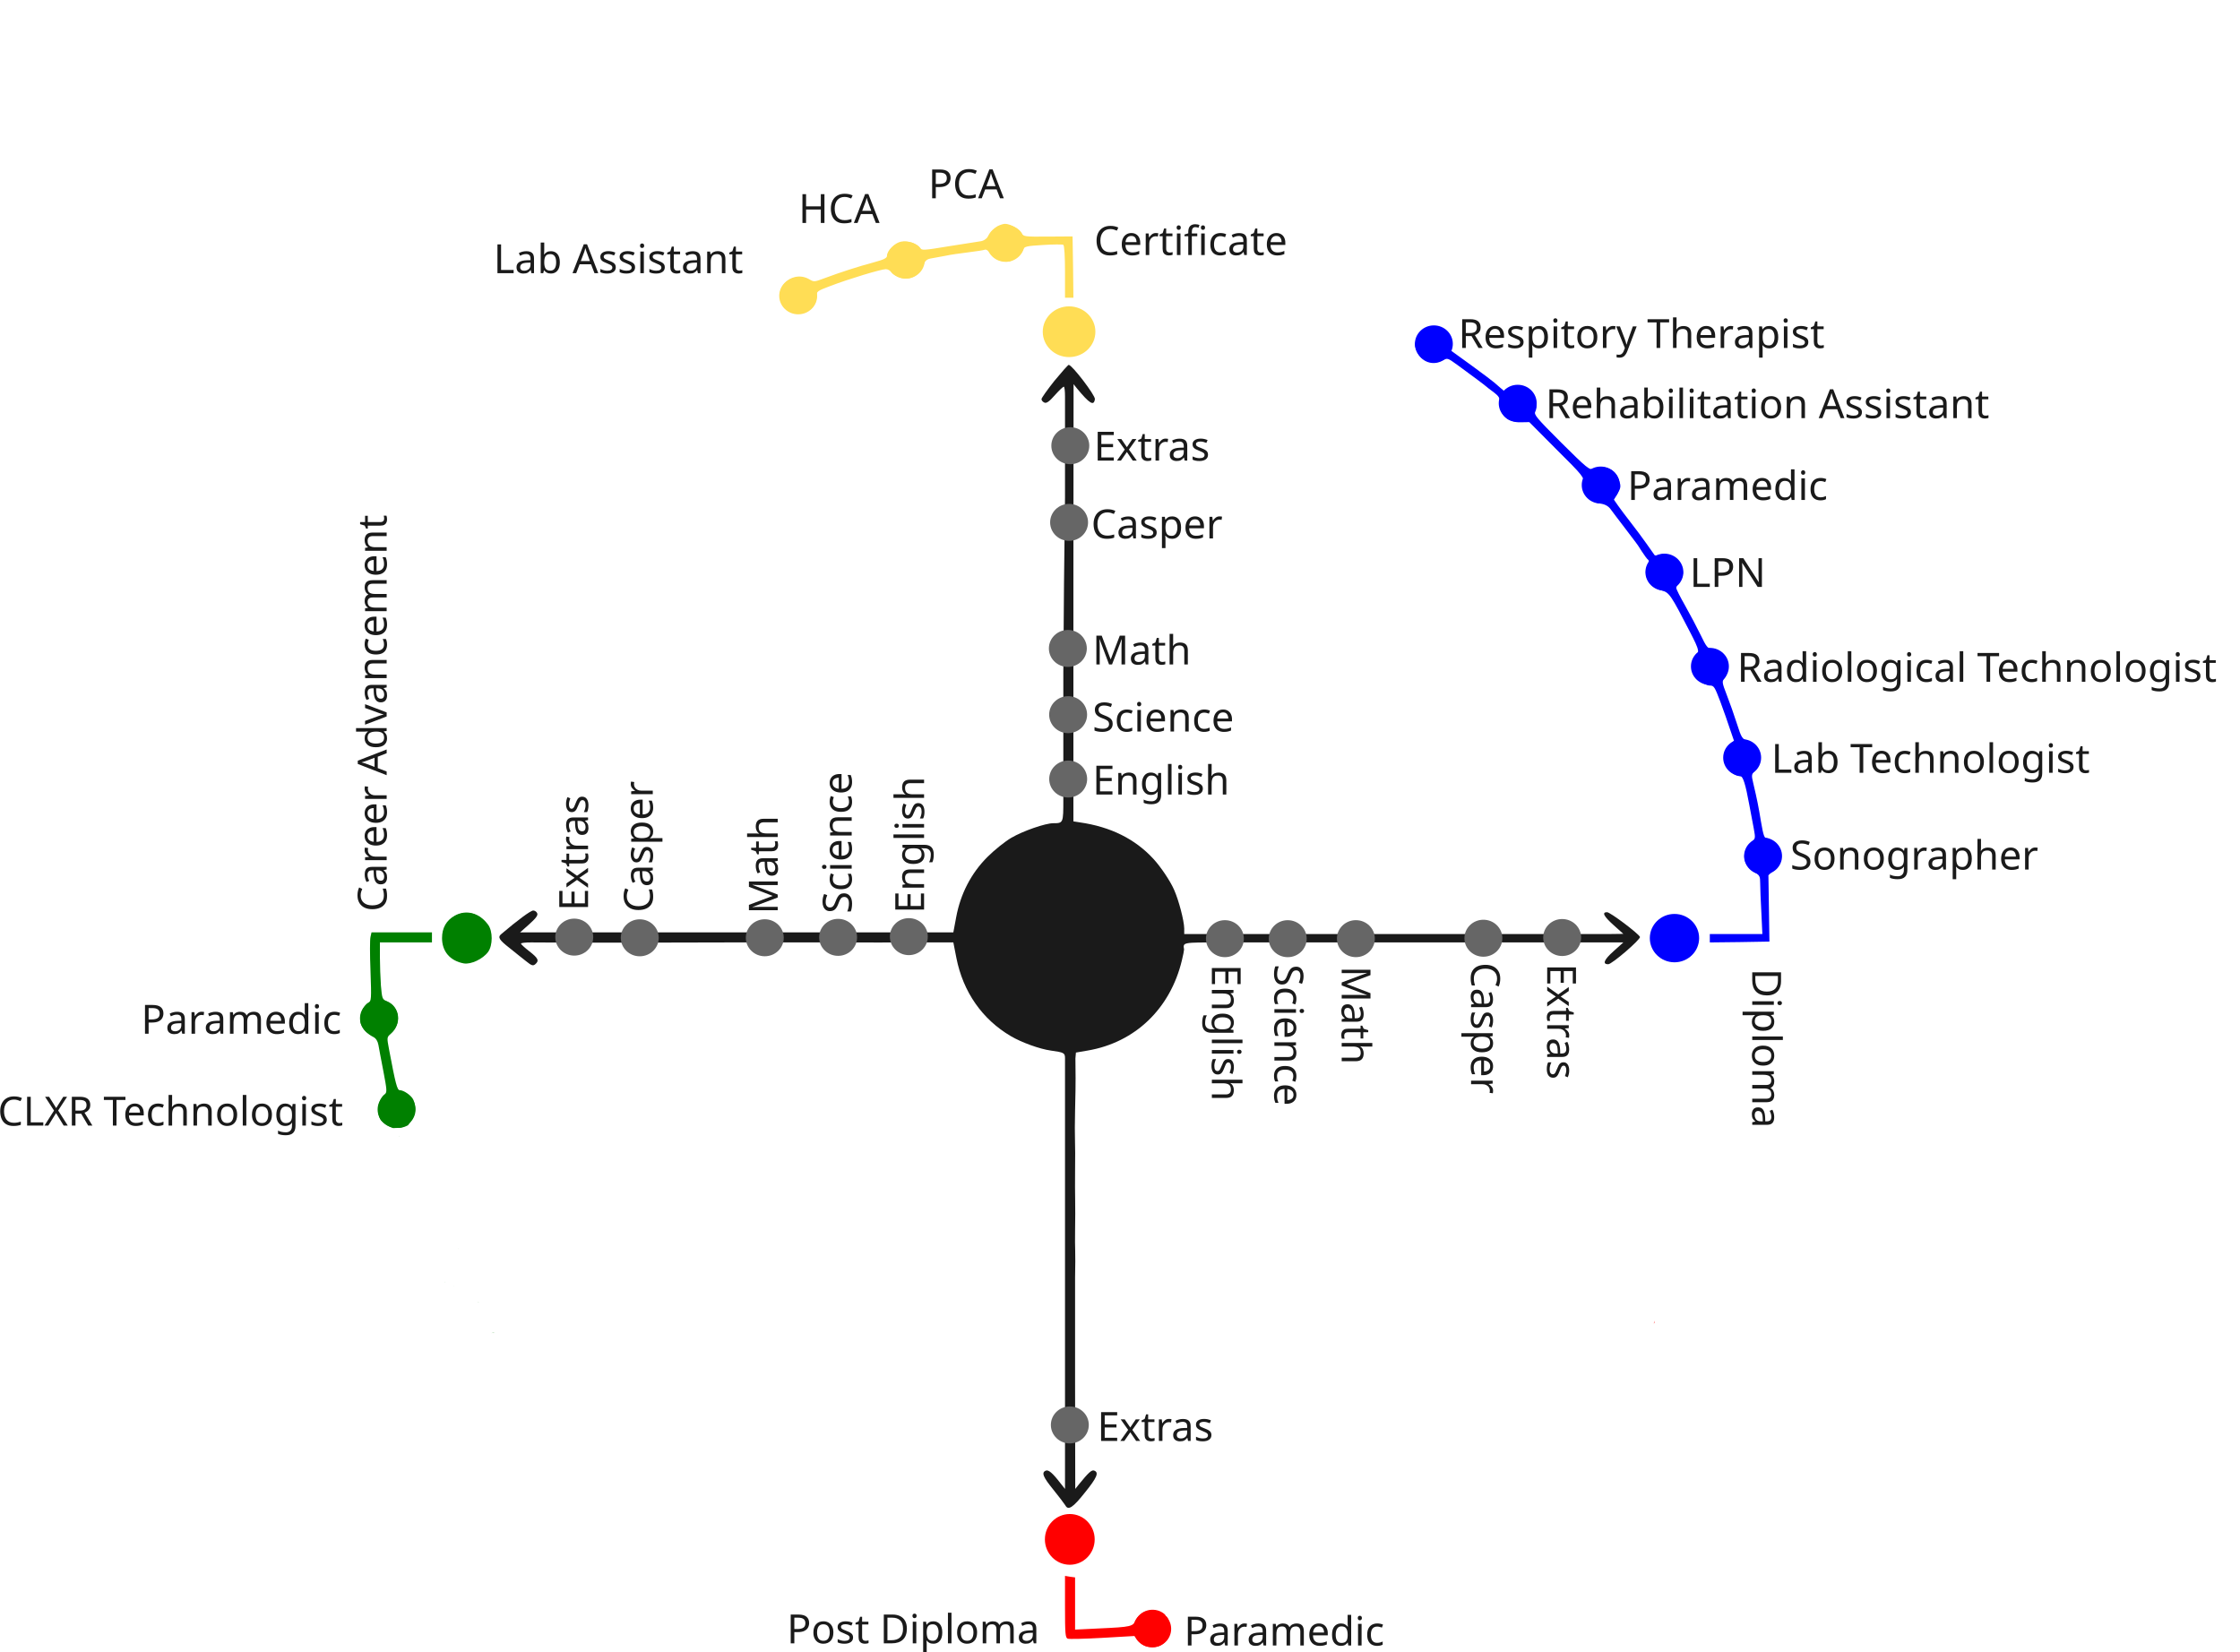
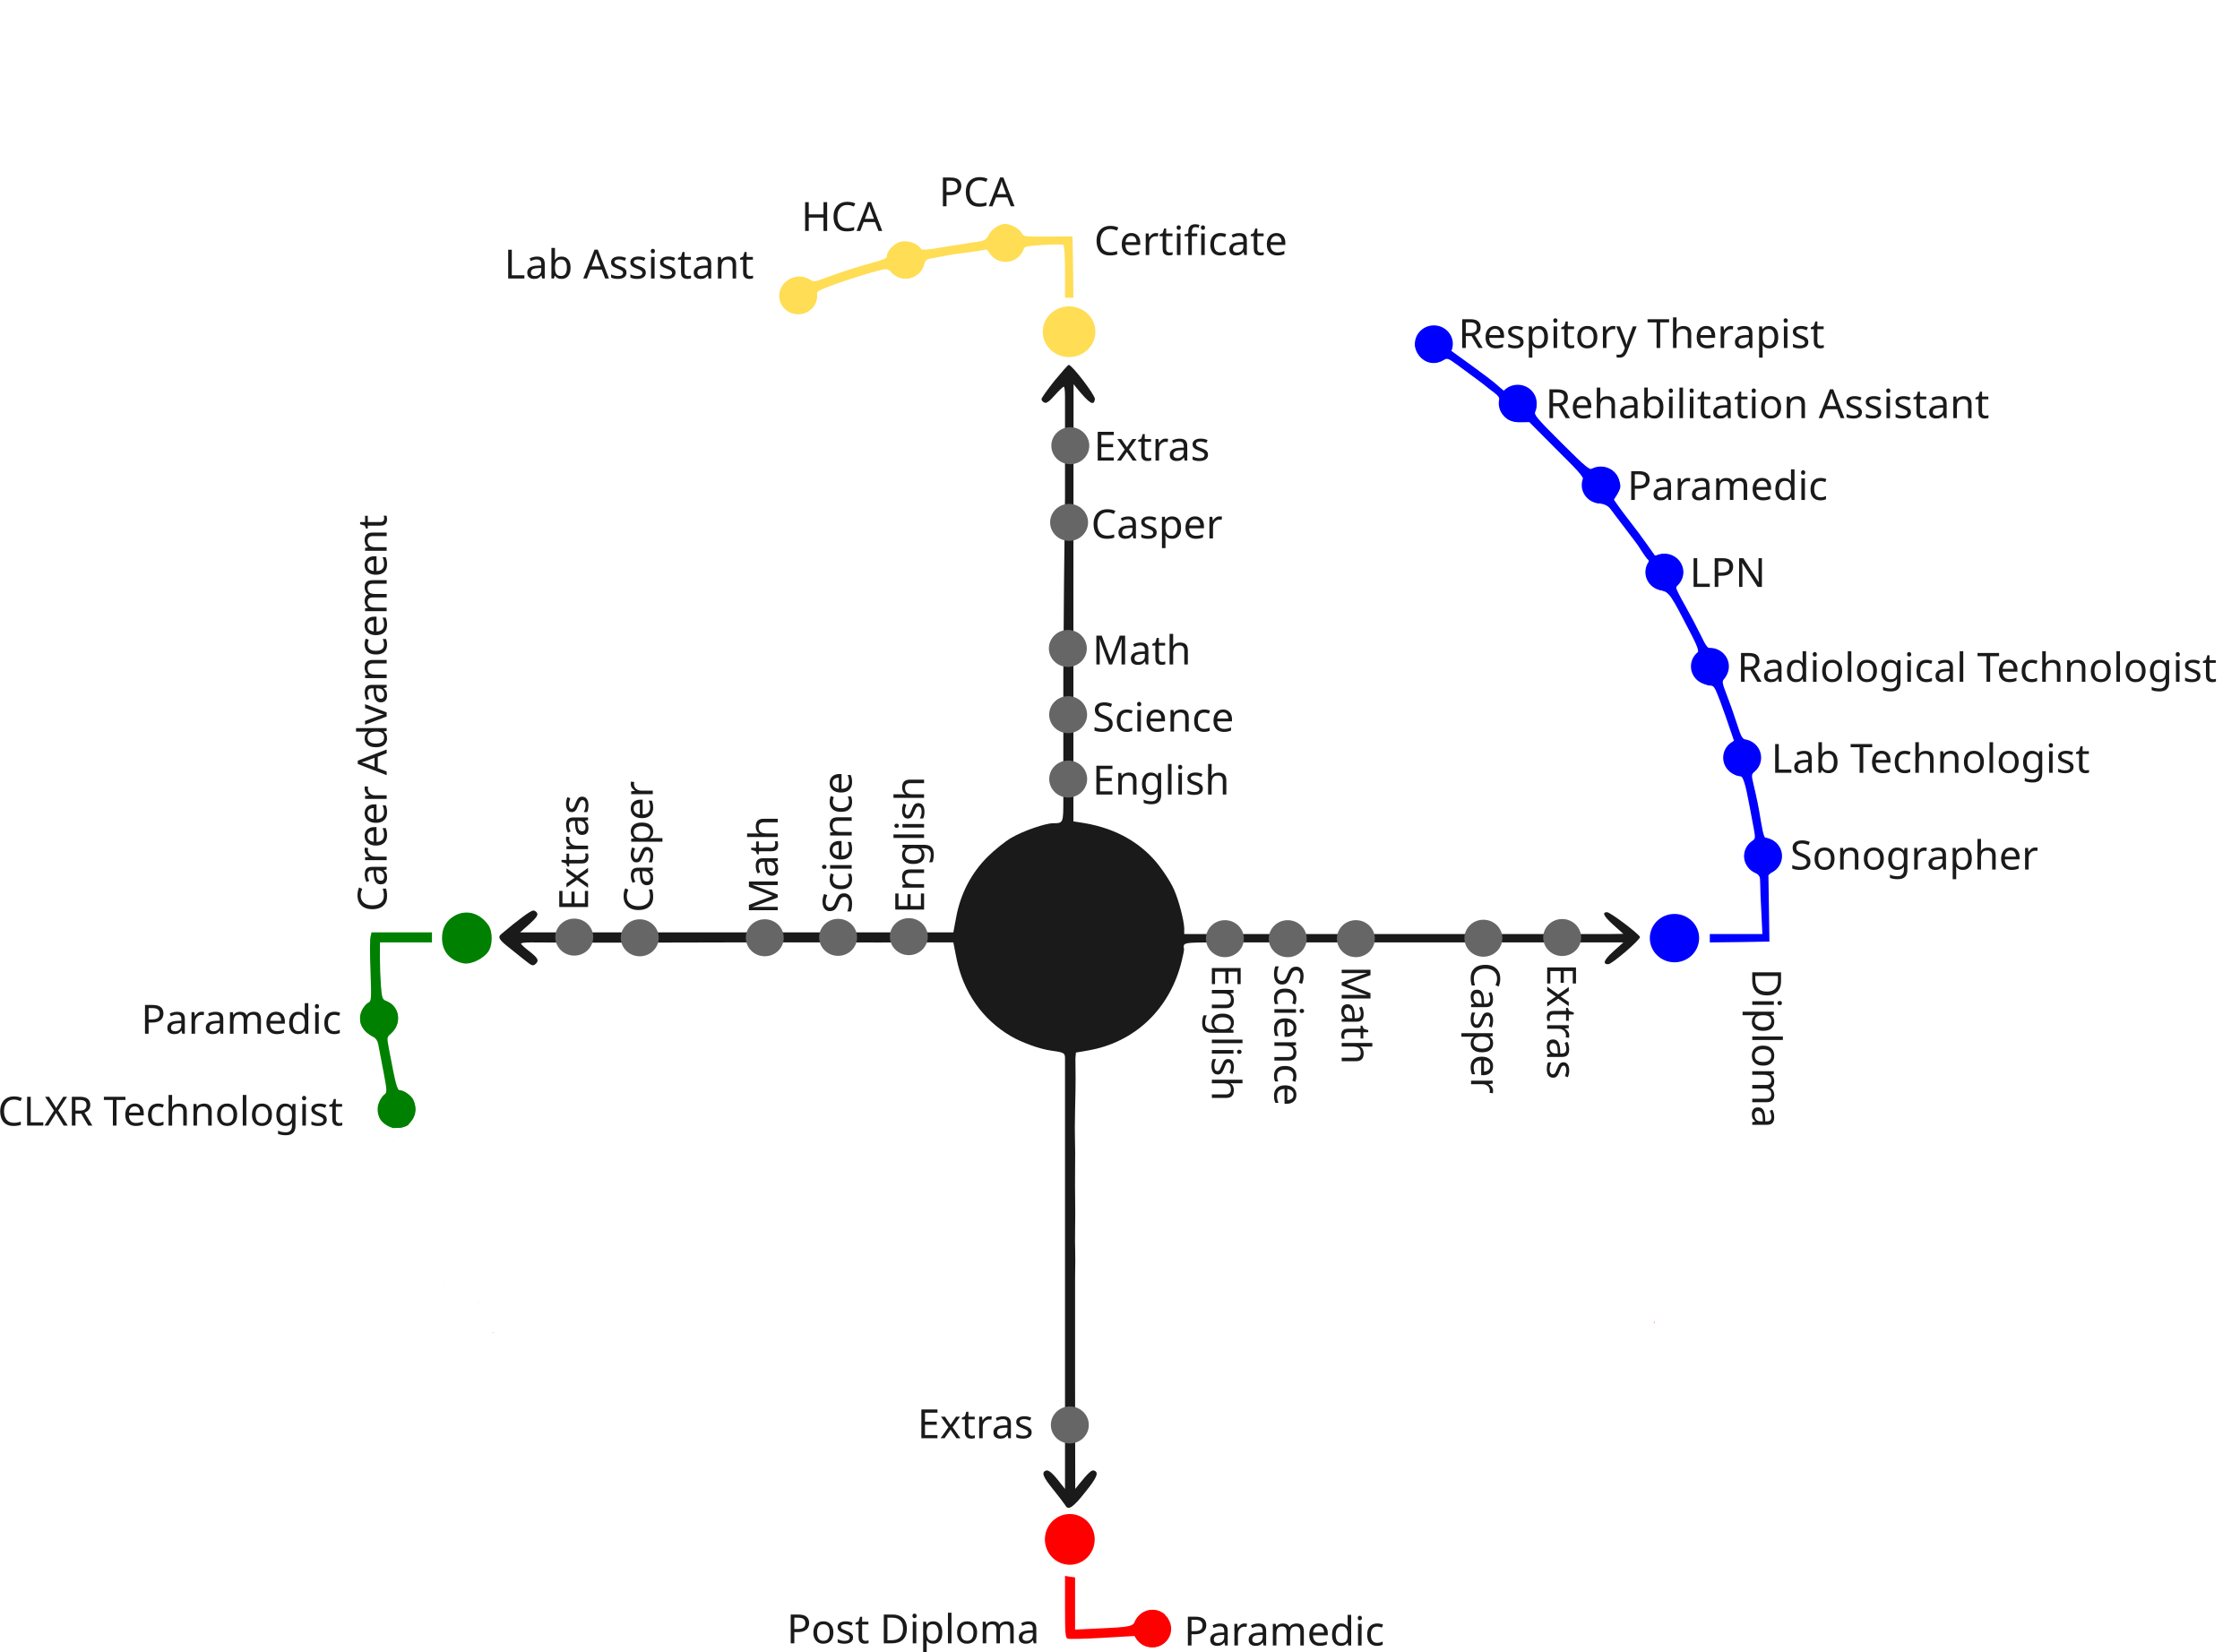
<svg xmlns="http://www.w3.org/2000/svg" version="1.0" width="1333.986pt" height="983.608pt" viewBox="0 0 1333.986 983.608" preserveAspectRatio="xMidYMid" id="svg707">
  <defs id="defs707">
    <rect x="713.158" y="-63.258" width="231.193" height="61.752" id="rect11" />
    <rect x="748.552" y="1027.188" width="100.911" height="48.197" id="rect9" />
    <rect x="1388.662" y="1045.262" width="156.639" height="87.356" id="rect8" />
    <clipPath clipPathUnits="userSpaceOnUse" id="clipPath9">
      <path id="path10" style="fill:#ff0000;fill-opacity:1;fill-rule:nonzero;stroke:none;stroke-width:7.5" d="M 6130,2367.524 V 372.846 H 9679.141 V 2207.387 c -25.514,15.955 -47.693,30.056 -144.712,91.699 -35.018,22.74 -70.004,45.559 -104.942,68.438 z m 3402.876,0 c 10.78,-7.012 21.529,-14.076 32.315,-21.079 75.975,-48.27 94.842,-60.356 113.95,-72.422 v 93.501 z M 9074.161,2083.447 c 9.322,-0.406 20.341,-5.367 31.274,-16.67 49.051,-50.709 97.649,-101.799 147.788,-151.45 59.803,-58.9 124.093,-112.948 187.631,-167.71 42.354,-36.502 5.483,-79.29 -36.87,-42.788 -64.527,55.613 -129.803,110.541 -190.517,170.376 -50.195,49.724 -98.891,100.842 -147.979,151.641 -27.925,28.899 -15.153,57.638 8.672,56.602 z" />
    </clipPath>
    <clipPath clipPathUnits="userSpaceOnUse" id="clipPath12">
      <path id="path12" style="fill:#ff0000;fill-opacity:1;fill-rule:nonzero;stroke:none;stroke-width:0.75" d="m 1147.458,724.084 c 2.371,2.444 4.754,4.875 7.175,7.271 4.661,4.591 9.595,8.885 14.553,13.15 v -20.421 z m -0.864,7.2 v 14.827 h 15.822 c -4.009,-3.483 -7.975,-7.015 -11.758,-10.743 -1.365,-1.352 -2.717,-2.715 -4.064,-4.084 z" />
    </clipPath>
  </defs>
  <g id="layer2" transform="translate(-208.0656,95.42834)">
    <g transform="matrix(0.1,0,0,-0.1,229.31,922.8882)" fill="#000000" stroke="none" id="g707">
      <g id="g752">
        <path d="m 5730,8837 c -14,-7 -36,-29 -49,-50 -17,-26 -33,-38 -55,-41 -17,-3 -103,-16 -191,-30 -144,-24 -160,-25 -168,-10 -14,25 -74,46 -113,38 -37,-7 -84,-53 -84,-84 0,-14 -18,-23 -81,-40 -93,-25 -195,-58 -289,-93 -64,-24 -65,-24 -95,-6 -58,31.764 -117.5,9.764 -149.5,-31.052 -32,-40.816 -36.5,-100.448 15.5,-143.948 68,-58 179,-16 179,67 0,35 1,36 83,67 107,41 302,100 330,100 12,0 28,-9 34,-20 7,-10 30,-24 51,-31 57,-17 108,9 134,67 16,37 24,44 56,49 20,4 57,10 82,15 25,6 84,14 132,20 48,6 94,13 101,16 8,3 22,-7 31,-21 22,-34 77,-57 114,-49 32,8 71,41 82,70 8,19 19,22 119,28 61,4 116,4 121,1 6,-4 10,-69 10,-161 v -154 h 25 25 l -2,183 -3,182 -147,-1 c -141,-1 -146,0 -156,21 -11,23 -68,55 -99,55 -10,0 -29,-6 -43,-13 z" id="path1" style="fill:#ffdd55" />
        <path d="m 8265,8218 c -15,-12 -34,-36 -41,-54 -12,-29 -12,-39 1,-72 26,-65 96,-90 155,-56 27,16 28,16 86,-26 80,-58 168,-124 174,-130 3,-3 22,-18 43,-33 30,-23 37,-34 37,-62 0,-76 45,-119 124,-117 l 51,1 162,-163 c 161,-160 163,-163 163,-206 0,-62 36,-107 94,-115 31,-5 50,-15 64,-33 11,-15 47,-63 81,-107 33,-44 64,-85 69,-91 5,-6 22,-30 37,-55 16,-24 32,-47 38,-50 5,-4 5,-14 -2,-27 -33,-63 5,-134 84,-156 44,-13 53,-26 166,-245 60,-116 61,-126 25,-153 -5,-3 -9,-28 -9,-54 0,-43 4,-51 38,-81 23,-20 49,-33 65,-33 25,0 29,-8 63,-97 20,-54 46,-128 58,-165 l 23,-67 -26,-24 c -34,-32 -43,-76 -24,-120 14,-34 58,-67 88,-67 16,0 31,-50 53,-170 9,-47 21,-111 27,-143 10,-55 10,-58 -13,-80 -14,-12 -30,-36 -37,-53 -18,-43 4,-97 53,-125 32,-19 35,-25 35,-67 0,-26 3,-104 7,-174 l 6,-128 h -156 -157 v -25 -25 l 178,2 177,3 -3,198 -3,197 35,34 c 31,29 36,40 36,79 0,37 -5,51 -31,76 -17,17 -39,31 -49,31 -15,0 -21,16 -35,98 -16,96 -22,127 -46,229 -12,50 -11,54 10,76 52,56 32,147 -39,175 -38,14 -41,19 -69,106 -16,50 -43,127 -60,170 -28,72 -29,81 -15,97 21,23 29,83 15,117 -14,32 -58,62 -93,62 -20,0 -30,13 -63,82 -22,45 -63,123 -92,174 -29,51 -53,98 -53,106 0,7 9,24 20,38 11,14 20,36 20,50 0,65 -81,130 -137,109 -14,-5 -29,-6 -32,-2 -3,5 -25,36 -48,68 -23,33 -65,89 -93,125 -28,36 -62,81 -76,101 l -25,36 22,37 c 19,33 20,42 10,76 -20,68 -85,97 -154,71 -23,-9 -38,3 -191,155 -149,149 -165,168 -155,186 14,27 5,85 -18,110 -10,11 -33,26 -52,34 -31,13 -38,13 -74,-5 l -39,-19 -25,21 c -14,12 -31,27 -37,32 -6,6 -66,51 -133,100 l -123,89 v 42 c 0,35 -5,47 -35,73 -43,38 -90,41 -130,9 z" id="path78" style="fill:#0000ff" />
        <path d="m 6067,7915 c -42,-53 -77,-102 -77,-109 0,-8 8,-17 18,-21 12,-5 29,7 62,45 25,28 48,50 53,50 4,0 7,-26 7,-57 v -603 l -6,-511 -4,-529 v -355 -274 -129 c 0,-141 0,-142 -60,-142 -47,0 -180,-46 -250,-87 -36,-21 -100,-72 -142,-114 -97,-97 -160,-219 -186,-358 l -17,-91 h -210 -485 -635 -1184 -66 l 54,48 c 39,35 53,53 48,65 -3,9 -14,17 -24,17 -15,0 -91,-56 -190,-140 -23,-19 -14,-34 50,-84 34,-28 79,-63 99,-79 31,-25 40,-28 53,-17 25,21 18,36 -35,77 -27,21 -49,41 -50,46 0,4 27.001,7.266 61,7 394.008,-3.608 787.972,0 1182,0 h 639 c 246.905,-1.301 245.673,0 481,0 h 212 l 18,-92 c 40,-203 154,-366 324,-466 64,-38 173,-77 238,-86 79,-11 85,-14 85,-46 v -314 -351 -368 -905 -627 l -28,35 c -46,60 -70,80 -86,74 -28,-11 -17,-38 45,-114 33,-41 65,-83 71,-93 17,-32 45,-14 117,77 72,89 84,119 55,130 -15,6 -33,-10 -93,-84 l -20,-25 -1,630 v 630 c 3.625,159.133 -1.882,171.566 0,275 2.919,160.442 -1.738,217.09 0,359 2.879,175.581 -4.334,192.065 0,361 4.936,192.418 2.409,215.953 2,309 l 3,35 70,12 c 282,48 492,249 561,537 8,31 13,61 13,65 -7,43 -11,42 221,42 h 489 631 600 280 319 76 l -59,-53 c -56,-50 -67,-77 -31,-77 22,0 195,149 189,163 -10,21 -177,147 -196,147 -32,0 -20,-24 39,-77 l 58,-52 -77,-1 h -313 -286 -600 -631 -489 -219 v 33 c -1,47 -32,167 -61,232 -23,52 -78,134 -122,182 -109,119 -256,192 -439,218 l -38,6 v 134 409 349 532 l 1,1180 20,-25 c 76,-92 101,-107 107,-64 3,22 -136,204 -156,204 -4,0 -42,-43 -85,-95 z" id="path79" style="fill:#1a1a1a" />
        <path d="m 2497,4730 c -51,-28 -77,-73 -77,-134 0,-80 48,-136 130,-151 43,-7 113,26 144,68 29,39 29,125 0,163 -52,70 -129,91 -197,54 z" id="path316" style="fill:#008000" />
        <path id="path318" style="fill:#008000" d="m 2000.005,4630.005 -6.006,-27.012 c -4,-14 -4,-105.995 0,-203.994 6,-167.999 5.007,-178.998 -12.993,-187.998 -28.999,-15.999 -54.007,-78.005 -47.007,-115.005 6,-34 38.004,-70.001 78.003,-90 14,-7 25.004,-23.997 29.004,-45.996 3,-19 17.001,-90.994 30,-158.994 21,-109.999 21.998,-124 7.998,-135 -40,-28.999 -51.998,-113.01 -22.998,-155.01 9,-12 34.001,-29.99 56.001,-39.99 3.085,-1.311 5.543,-2.444 8.188,-3.618 1.5,-0.409 2.987,-0.842 4.468,-1.318 1.642,-0.5 3.075,-1.407 4.585,-2.168 1.912,0.197 3.824,0.39 5.742,0.527 6.263,0.619 12.514,0.837 18.809,0.747 5.228,0.071 10.454,0.154 15.674,0.483 4.163,0.305 8.349,0.66 12.393,1.758 4.718,1.369 9.428,2.78 14.121,4.219 4.874,1.878 9.868,3.397 14.399,6.05 2.329,1.363 4.514,2.348 6.562,3.018 l 17.051,22.295 c 28,37 34,88.005 15,130.005 -11,25 -57.006,56.997 -81.006,56.997 -15,0 -24.989,38.001 -62.988,240 -14,73.999 -14.006,74.995 8.994,94.995 67.999,57.999 55.994,162.004 -21.006,194.004 -29,12 -29.987,15 -36.987,93.999 -3,45 -6.006,120.996 -6.006,169.995 v 87.012 h 154.995 155.01 v 30 30 h -180 z m 164.59,-1212.422 c -0.885,-0.27 -1.761,-0.575 -2.651,-0.82 0.108,-0.288 0.316,-1.027 0.425,-1.318 0.053,0.017 0.108,0.027 0.161,0.044 0.698,0.694 1.391,1.384 2.065,2.095 z m 352.134,-670.825 c 0.084,-1.206 0.18,-2.412 0.264,-3.618 0.105,1.194 0.24,2.189 0.337,3.413 -0.214,0.056 -0.389,0.148 -0.601,0.205 z m -81.079,-195.059 c 0,-2.525 -0.01,-5.049 -0.029,-7.573 0.176,-0.142 0.336,-0.299 0.513,-0.439 -0.158,2.671 -0.308,5.342 -0.483,8.013 z m 54.463,-27.305 c 0.048,-1.089 0.11,-2.178 0.161,-3.267 0.166,-0.022 0.318,-0.067 0.483,-0.088 -0.206,1.119 -0.422,2.237 -0.644,3.354 z m 148.374,-94.775 c -0.31,0.038 -2.831,-0.07 -3.618,-0.073 0.135,-0.338 0.231,-0.715 0.381,-1.04 0.1,-0.044 0.2,-0.089 0.293,-0.146 2.503,0.746 3.966,1.135 2.944,1.26 z m 93.003,-182.227 c -5.917,-1.547 -11.819,-3.159 -17.725,-4.746 4.853,0.863 9.695,1.774 14.546,2.651 0.201,0.159 0.477,0.303 0.645,0.469 0.839,0.551 1.694,1.078 2.534,1.626 z m 182.842,-105.469 -0.688,-1.26 c 0.228,0.417 1.027,0.926 0.688,1.26 z m -11.045,-21.811 c -0.092,-0.059 -0.187,-0.117 -0.278,-0.176 0.036,-0.01 0.067,-0.034 0.102,-0.044 0.057,0.075 0.119,0.145 0.176,0.22 z" />
        <path id="path548" clip-path="url(#clipPath9)" style="fill:#ff0000;fill-opacity:1" d="m 9641.758,2316.709 c -1.925,-6.57 -4.151,-13 -6.562,-19.351 1.588,2.488 3.384,5.183 4.936,7.632 0.393,2.336 0.816,4.689 1.04,6.973 0.157,1.586 0.405,3.163 0.586,4.746 z M 6130,797.007 V 612.993 c 0,-160.999 1.996,-183.99 15.996,-189.99 9,-3 103.009,-1.005 208.008,4.995 l 189.99,11.001 26.001,-30 c 18,-22 36.01,-31.995 65.01,-34.995 43.876,-5.265 74.651,7.198 102.48,42.759 0.203,0.562 0.444,1.107 0.645,1.67 2.28,9.474 4.295,18.908 6.021,28.506 2.099,8.47 4.192,16.841 4.746,25.605 1.201,10.853 -0.287,21.905 -0.146,32.798 -0.374,8.902 -0.775,17.847 -2.373,26.631 -1.373,6.473 -3.465,12.352 -7.69,17.607 -0.814,1.298 -1.486,2.653 -2.256,3.97 -0.683,0.255 -1.176,0.403 -1.89,0.674 -4.361,1.657 -7.065,6.407 -8.716,12.202 -51.196,48.242 -140.672,34.715 -171.826,-30.425 -20,-41 -27.003,-43.002 -221.001,-52.002 l -142.998,-7.002 V 632.007 787.998 l -30,3.999 z" />
      </g>
    </g>
  </g>
  <g id="layer3" style="fill:#000000" transform="translate(-208.0656,95.42834)">
    <text xml:space="preserve" style="font-size:24px;font-family:Sans;-inkscape-font-specification:'Sans, Normal';fill:#1a1a1a;stroke-width:0.75" x="858.659" y="377.81" id="text27">
      <tspan id="tspan27" style="fill:#1a1a1a;stroke-width:0.75" x="858.659" y="377.81">English</tspan>
    </text>
    <text xml:space="preserve" style="font-size:24px;font-family:Sans;-inkscape-font-specification:'Sans, Normal';fill:#1a1a1a;stroke-width:0.75" x="478.81" y="-929.768" id="text27-4" transform="rotate(90)">
      <tspan id="tspan27-3" style="fill:#1a1a1a;stroke-width:0.75" x="478.81" y="-929.768">English</tspan>
    </text>
    <text xml:space="preserve" style="font-size:24px;font-family:Sans;-inkscape-font-specification:'Sans, Normal';fill:#1a1a1a;stroke-width:0.75" x="-448.646" y="758.379" id="text27-4-3" transform="rotate(-90)">
      <tspan id="tspan27-3-4" style="fill:#1a1a1a;stroke-width:0.75" x="-448.646" y="758.379">English</tspan>
    </text>
    <text xml:space="preserve" style="font-size:24px;font-family:Sans;-inkscape-font-specification:'Sans, Normal';fill:#1a1a1a;stroke-width:0.75" x="858.659" y="340.268" id="text28">
      <tspan style="stroke-width:0.75" x="858.659" y="340.268" id="tspan29">Science</tspan>
    </text>
    <text xml:space="preserve" style="font-size:24px;font-family:Sans;-inkscape-font-specification:'Sans, Normal';fill:#1a1a1a;stroke-width:0.75" x="478.914" y="-967.006" id="text28-0" transform="rotate(90)">
      <tspan style="stroke-width:0.75" x="478.914" y="-967.006" id="tspan29-1">Science</tspan>
    </text>
    <text xml:space="preserve" style="font-size:24px;font-family:Sans;-inkscape-font-specification:'Sans, Normal';fill:#1a1a1a;stroke-width:0.75" x="-448.682" y="715.268" id="text28-9" transform="rotate(-90)">
      <tspan style="stroke-width:0.75" x="-448.682" y="715.268" id="tspan29-5">Science</tspan>
    </text>
    <text xml:space="preserve" style="font-size:24px;font-family:Sans;-inkscape-font-specification:'Sans, Normal';fill:#1a1a1a;stroke-width:0.75" x="858.659" y="300.331" id="text30">
      <tspan id="tspan30" style="stroke-width:0.75" x="858.659" y="300.331">Math</tspan>
    </text>
    <text xml:space="preserve" style="font-size:24px;font-family:Sans;-inkscape-font-specification:'Sans, Normal';fill:#1a1a1a;stroke-width:0.75" x="479.851" y="-1007.085" id="text30-8" transform="rotate(90)">
      <tspan id="tspan30-1" style="stroke-width:0.75" x="479.851" y="-1007.085">Math</tspan>
    </text>
    <text xml:space="preserve" style="font-size:24px;font-family:Sans;-inkscape-font-specification:'Sans, Normal';fill:#1a1a1a;stroke-width:0.75" x="-449.026" y="671.213" id="text30-6" transform="rotate(-90)">
      <tspan id="tspan30-4" style="stroke-width:0.75" x="-449.026" y="671.213">Math</tspan>
    </text>
    <text xml:space="preserve" style="font-size:24px;font-family:Sans;-inkscape-font-specification:'Sans, Normal';fill:#1a1a1a;stroke-width:0.75" x="857.86" y="225.248" id="text31">
      <tspan id="tspan31" style="stroke-width:0.75" x="857.86" y="225.248">Casper</tspan>
    </text>
    <text xml:space="preserve" style="font-size:24px;font-family:Sans;-inkscape-font-specification:'Sans, Normal';fill:#1a1a1a;stroke-width:0.75" x="477.763" y="-1084.132" id="text31-5" transform="rotate(90)">
      <tspan id="tspan31-2" style="stroke-width:0.75" x="477.763" y="-1084.132">Casper</tspan>
    </text>
    <text xml:space="preserve" style="font-size:24px;font-family:Sans;-inkscape-font-specification:'Sans, Normal';fill:#1a1a1a;stroke-width:0.75" x="-448.064" y="596.814" id="text31-4" transform="rotate(-90)">
      <tspan id="tspan31-7" style="stroke-width:0.75" x="-448.064" y="596.814">Casper</tspan>
    </text>
    <text xml:space="preserve" style="font-size:24px;font-family:Sans;-inkscape-font-specification:'Sans, Normal';fill:#1a1a1a;stroke-width:0.75" x="859.457" y="178.92" id="text32">
      <tspan id="tspan32" style="stroke-width:0.75" x="859.457" y="178.92">Extras</tspan>
    </text>
-     <text xml:space="preserve" style="font-size:24px;font-family:Sans;-inkscape-font-specification:'Sans, Normal';fill:#1a1a1a;stroke-width:0.75" x="861.476" y="762.804" id="text32-2">
-       <tspan id="tspan32-1" style="stroke-width:0.75" x="861.476" y="762.804">Extras</tspan>
+     <text xml:space="preserve" style="font-size:24px;font-family:Sans;-inkscape-font-specification:'Sans, Normal';fill:#1a1a1a;stroke-width:0.75" x="754.443" y="761.207" id="text32-2">
+       <tspan id="tspan32-1" style="stroke-width:0.75" x="754.443" y="761.207">Extras</tspan>
    </text>
    <text xml:space="preserve" style="font-size:24px;font-family:Sans;-inkscape-font-specification:'Sans, Normal';fill:#1a1a1a;stroke-width:0.75" x="478.453" y="-1129.466" id="text32-6" transform="rotate(90)">
      <tspan id="tspan32-9" style="stroke-width:0.75" x="478.453" y="-1129.466">Extras</tspan>
    </text>
    <text xml:space="preserve" style="font-size:24px;font-family:Sans;-inkscape-font-specification:'Sans, Normal';fill:#1a1a1a;stroke-width:0.75" x="-447.101" y="558.265" id="text32-0" transform="rotate(-90)">
      <tspan id="tspan32-2" style="stroke-width:0.75" x="-447.101" y="558.265">Extras</tspan>
    </text>
    <text xml:space="preserve" style="font-size:24px;font-family:Sans;-inkscape-font-specification:'Sans, Normal';fill:#1a1a1a;stroke-width:0.75" x="676.634" y="883.352" id="text33">
      <tspan id="tspan33" style="stroke-width:0.75" x="676.634" y="883.352">Post Diploma</tspan>
    </text>
    <text xml:space="preserve" style="font-size:24px;font-family:Sans;-inkscape-font-specification:'Sans, Normal';fill:#1a1a1a;stroke-width:0.75" x="913.156" y="884.628" id="text34">
      <tspan style="stroke-width:0.75" x="913.156" y="884.628" id="tspan35">Paramedic</tspan>
    </text>
    <text xml:space="preserve" style="font-size:24px;font-family:Sans;-inkscape-font-specification:'Sans, Normal';fill:#1a1a1a;stroke-width:0.75" x="292.095" y="520.279" id="paramedic-ca">
      <tspan style="stroke-width:0.75" x="292.095" y="520.279" id="tspan35-2">Paramedic</tspan>
    </text>
    <text xml:space="preserve" style="font-size:24px;font-family:Sans;-inkscape-font-specification:'Sans, Normal';fill:#1a1a1a;stroke-width:0.75" x="1177.174" y="202.35" id="text34-2">
      <tspan style="stroke-width:0.75" x="1177.174" y="202.35" id="tspan35-3">Paramedic</tspan>
    </text>
    <text xml:space="preserve" style="font-size:24px;font-family:Sans;-inkscape-font-specification:'Sans, Normal';fill:#1a1a1a;stroke-width:0.75" x="859.63" y="56.48" id="text36">
      <tspan id="tspan36" style="stroke-width:0.75" x="859.63" y="56.48">Certificate</tspan>
    </text>
    <text xml:space="preserve" style="font-size:24px;font-family:Sans;-inkscape-font-specification:'Sans, Normal';fill:#1a1a1a;stroke-width:0.75" x="481.384" y="-1251.581" id="text37" transform="rotate(90)">
      <tspan id="tspan37" style="stroke-width:0.75" x="481.384" y="-1251.581">Diploma</tspan>
    </text>
    <text xml:space="preserve" style="font-size:24px;font-family:Sans;-inkscape-font-specification:'Sans, Normal';fill:#1a1a1a;stroke-width:0.75" x="-447.572" y="438.332" id="text38" transform="rotate(-90)">
      <tspan id="tspan38" style="stroke-width:0.75" x="-447.572" y="438.332">Career Advancement</tspan>
    </text>
-     <text xml:space="preserve" style="font-style:normal;font-variant:normal;font-weight:normal;font-stretch:normal;font-size:24px;font-family:Sans;-inkscape-font-specification:'Sans, Normal';font-variant-ligatures:normal;font-variant-caps:normal;font-variant-numeric:normal;font-variant-east-asian:normal;fill:#1a1a1a;stroke-width:0.75;image-rendering:auto" x="501.985" y="67.264" id="text40">
-       <tspan id="tspan47" x="501.985" y="67.264">Lab Assistant</tspan>
+     <text xml:space="preserve" style="font-style:normal;font-variant:normal;font-weight:normal;font-stretch:normal;font-size:24px;font-family:Sans;-inkscape-font-specification:'Sans, Normal';font-variant-ligatures:normal;font-variant-caps:normal;font-variant-numeric:normal;font-variant-east-asian:normal;fill:#1a1a1a;stroke-width:0.75;image-rendering:auto" x="508.375" y="70.459" id="text40">
+       <tspan id="tspan47" x="508.375" y="70.459">Lab Assistant</tspan>
    </text>
-     <text xml:space="preserve" style="font-style:normal;font-variant:normal;font-weight:normal;font-stretch:normal;font-size:24px;font-family:Sans;-inkscape-font-specification:'Sans, Normal';font-variant-ligatures:normal;font-variant-caps:normal;font-variant-numeric:normal;font-variant-east-asian:normal;fill:#1a1a1a;stroke-width:0.75" x="683.618" y="37.35" id="hca-text">
-       <tspan id="tspan48" x="683.618" y="37.35">HCA</tspan>
+     <text xml:space="preserve" style="font-style:normal;font-variant:normal;font-weight:normal;font-stretch:normal;font-size:24px;font-family:Sans;-inkscape-font-specification:'Sans, Normal';font-variant-ligatures:normal;font-variant-caps:normal;font-variant-numeric:normal;font-variant-east-asian:normal;fill:#1a1a1a;stroke-width:0.75" x="685.216" y="42.143" id="hca-text">
+       <tspan id="tspan48" x="685.216" y="42.143">HCA</tspan>
    </text>
-     <text xml:space="preserve" style="font-style:normal;font-variant:normal;font-weight:normal;font-stretch:normal;font-size:24px;font-family:Sans;-inkscape-font-specification:'Sans, Normal';font-variant-ligatures:normal;font-variant-caps:normal;font-variant-numeric:normal;font-variant-east-asian:normal;fill:#1a1a1a;stroke-width:0.75" x="760.866" y="22.657" id="text42">
-       <tspan id="tspan49" x="760.866" y="22.657">PCA</tspan>
+     <text xml:space="preserve" style="font-style:normal;font-variant:normal;font-weight:normal;font-stretch:normal;font-size:24px;font-family:Sans;-inkscape-font-specification:'Sans, Normal';font-variant-ligatures:normal;font-variant-caps:normal;font-variant-numeric:normal;font-variant-east-asian:normal;fill:#1a1a1a;stroke-width:0.75" x="767.256" y="27.449" id="text42">
+       <tspan id="tspan49" x="767.256" y="27.449">PCA</tspan>
    </text>
    <text xml:space="preserve" style="font-size:24px;font-family:Sans;-inkscape-font-specification:'Sans, Normal';fill:#1a1a1a;stroke-width:0.75" x="1274.196" y="422.473" id="text44">
      <tspan id="tspan44" style="stroke-width:0.75" x="1274.196" y="422.473">Sonographer</tspan>
    </text>
    <text xml:space="preserve" style="font-size:24px;font-family:Sans;-inkscape-font-specification:'Sans, Normal';fill:#1a1a1a;stroke-width:0.75" x="1262.9" y="364.863" id="text45">
      <tspan style="stroke-width:0.75" x="1262.9" y="364.863" id="tspan46">Lab Technologist</tspan>
    </text>
    <text xml:space="preserve" style="font-style:normal;font-variant:normal;font-weight:normal;font-stretch:normal;font-size:24px;font-family:Sans;-inkscape-font-specification:'Sans, Normal';font-variant-ligatures:normal;font-variant-caps:normal;font-variant-numeric:normal;font-variant-east-asian:normal;fill:#1a1a1a;stroke-width:0.75" x="1242.567" y="310.642" id="text50">
      <tspan id="tspan50" style="stroke-width:0.75" x="1242.567" y="310.642">Radiological Technologist</tspan>
    </text>
    <text xml:space="preserve" style="font-style:normal;font-variant:normal;font-weight:normal;font-stretch:normal;font-size:24px;font-family:Sans;-inkscape-font-specification:'Sans, Normal';font-variant-ligatures:normal;font-variant-caps:normal;font-variant-numeric:normal;font-variant-east-asian:normal;fill:#1a1a1a;stroke-width:0.75" x="1214.326" y="254.161" id="text51">
      <tspan id="tspan51" style="stroke-width:0.75" x="1214.326" y="254.161">LPN</tspan>
    </text>
    <text xml:space="preserve" style="font-style:normal;font-variant:normal;font-weight:normal;font-stretch:normal;font-size:24px;font-family:Sans;-inkscape-font-specification:'Sans, Normal';font-variant-ligatures:normal;font-variant-caps:normal;font-variant-numeric:normal;font-variant-east-asian:normal;fill:#1a1a1a;stroke-width:0.75" x="1128.477" y="153.626" id="text52">
      <tspan id="tspan52" style="stroke-width:0.75" x="1128.477" y="153.626">Rehabilitation Assistant</tspan>
    </text>
    <text xml:space="preserve" style="font-style:normal;font-variant:normal;font-weight:normal;font-stretch:normal;font-size:24px;font-family:Sans;-inkscape-font-specification:'Sans, Normal';font-variant-ligatures:normal;font-variant-caps:normal;font-variant-numeric:normal;font-variant-east-asian:normal;fill:#1a1a1a;stroke-width:0.75" x="1076.515" y="111.831" id="text53">
      <tspan id="tspan53" style="stroke-width:0.75" x="1076.515" y="111.831">Respitory Therapist</tspan>
    </text>
    <text xml:space="preserve" style="font-style:normal;font-variant:normal;font-weight:normal;font-stretch:normal;font-size:24px;font-family:Sans;-inkscape-font-specification:'Sans, Normal';font-variant-ligatures:normal;font-variant-caps:normal;font-variant-numeric:normal;font-variant-east-asian:normal;fill:#1a1a1a;stroke-width:0.75" x="206.718" y="574.969" id="text54">
      <tspan id="tspan54" style="stroke-width:0.75" x="206.718" y="574.969">CLXR Technologist</tspan>
    </text>
  </g>
  <g id="layer1" transform="translate(-208.0656,95.42834)">
    <ellipse style="fill:#ffdd55;stroke-width:0.75" id="lab-assistant" cx="683.412" cy="80.767" rx="11.296" ry="11.014" />
    <ellipse style="fill:#ff0000;fill-opacity:1;stroke-width:1.006" id="post-diploma" cx="845.159" cy="821.446" rx="14.826" ry="15.108" />
    <ellipse style="fill:#0000ff;stroke-width:0.978" id="diploma" cx="1205.264" cy="463.325" rx="14.685" ry="14.402" />
    <ellipse style="fill:#0000ff;stroke-width:0.75" id="sonographer" cx="1258.023" cy="414.458" rx="11.296" ry="11.014" />
    <ellipse style="fill:#0000ff;stroke-width:0.75" id="lab_tech" cx="1245.572" cy="355.846" rx="11.296" ry="11.014" />
    <ellipse style="fill:#0000ff;stroke-width:0.75" id="radiological_tech" cx="1226.369" cy="301.49" rx="11.296" ry="11.014" />
    <ellipse style="fill:#0000ff;stroke-width:0.75" id="lpn" cx="1199.258" cy="245.355" rx="11.296" ry="11.014" />
    <ellipse style="fill:#0000ff;stroke-width:0.75" id="paramedic" cx="1161.334" cy="193.472" rx="11.296" ry="11.014" />
    <ellipse style="fill:#ff0000;stroke-width:0.75" id="paramedic-pd" cx="894.233" cy="874.741" rx="11.296" ry="11.014" />
    <ellipse style="fill:#0000ff;stroke-width:0.75" id="rehab_assistant" cx="1111.914" cy="144.759" rx="11.296" ry="11.014" />
    <ellipse style="fill:#0000ff;stroke-width:0.75" id="respitory_therapist" cx="1061.972" cy="109.394" rx="11.296" ry="11.014" />
    <ellipse style="fill:#ffdd55;stroke-width:0.75" id="hca" cx="747.495" cy="59.496" rx="11.296" ry="11.014" />
    <ellipse style="fill:#ffdd55;stroke-width:0.75" id="pca" cx="806.934" cy="49.509" rx="11.296" ry="11.014" />
    <ellipse style="fill:#666666;stroke-width:0.75" id="top-english" cx="844.197" cy="368.564" rx="11.296" ry="11.014" />
    <ellipse style="fill:#666666;stroke-width:0.75" id="top-math" cx="844.167" cy="330.236" rx="11.296" ry="11.014" />
    <ellipse style="fill:#666666;stroke-width:0.75" id="right-english" cx="937.529" cy="463.652" rx="11.296" ry="11.014" />
    <ellipse style="fill:#666666;stroke-width:0.75" id="right-math" cx="974.946" cy="463.661" rx="11.296" ry="11.014" />
    <ellipse style="fill:#666666;stroke-width:0.75" id="bottom-extra" cx="845.183" cy="753.278" rx="11.296" ry="11.014" />
    <ellipse style="fill:#ffdd55;stroke-width:1.035" id="cert" cx="844.727" cy="102.15" rx="15.673" ry="15.108" />
    <ellipse style="fill:#008000;stroke-width:0.75" id="paramedic-CA" cx="433.759" cy="511.069" rx="11.296" ry="11.014">
      </ellipse>
    <path id="CLXRTech" style="fill:#008000;stroke-width:0.75" d="m 444.24,554.388 a 11.296,11.014 0 0 0 -11.295,11.013 11.296,11.014 0 0 0 10.812,10.98 c 0.31,-0.012 0.621,-0.015 0.933,-0.01 0.081,-0.001 0.161,-0.003 0.242,-0.004 a 11.296,11.014 0 0 0 10.605,-10.966 11.296,11.014 0 0 0 -11.297,-11.013 z">
      </path>
    <ellipse style="fill:#008000;stroke-width:0.968;image-rendering:auto" id="CA" cx="485.953" cy="462.88" rx="14.261" ry="14.544">
      </ellipse>
    <ellipse style="fill:#666666;stroke-width:0.75" id="right-science" cx="1015.528" cy="463.642" rx="11.296" ry="11.014" />
    <ellipse style="fill:#666666;stroke-width:0.75" id="right-casper" cx="1091.467" cy="463.392" rx="11.296" ry="11.014" />
    <ellipse style="fill:#666666;stroke-width:0.75" id="right-extra" cx="1138.382" cy="462.967" rx="11.296" ry="11.014" />
    <ellipse style="fill:#666666;stroke-width:0.75" id="left-extra" cx="550.049" cy="462.725" rx="11.296" ry="11.014" />
    <ellipse style="fill:#666666;stroke-width:0.75" id="left-casper" cx="589.064" cy="463.134" rx="11.296" ry="11.014" />
    <ellipse style="fill:#666666;stroke-width:0.75" id="left-science" cx="663.517" cy="463.115" rx="11.296" ry="11.014" />
    <ellipse style="fill:#666666;stroke-width:0.75" id="left-math" cx="707.183" cy="462.865" rx="11.296" ry="11.014" />
    <ellipse style="fill:#666666;stroke-width:0.75" id="left-english" cx="749.305" cy="462.44" rx="11.296" ry="11.014" />
    <ellipse style="fill:#666666;stroke-width:0.75" id="top-science" cx="844.003" cy="290.783" rx="11.296" ry="11.014" />
    <ellipse style="fill:#666666;stroke-width:0.75" id="top-casper" cx="844.743" cy="215.704" rx="11.296" ry="11.014" />
    <ellipse style="fill:#666666;stroke-width:0.75" id="top-extra" cx="845.465" cy="170.042" rx="11.296" ry="11.014" />
  </g>
</svg>
